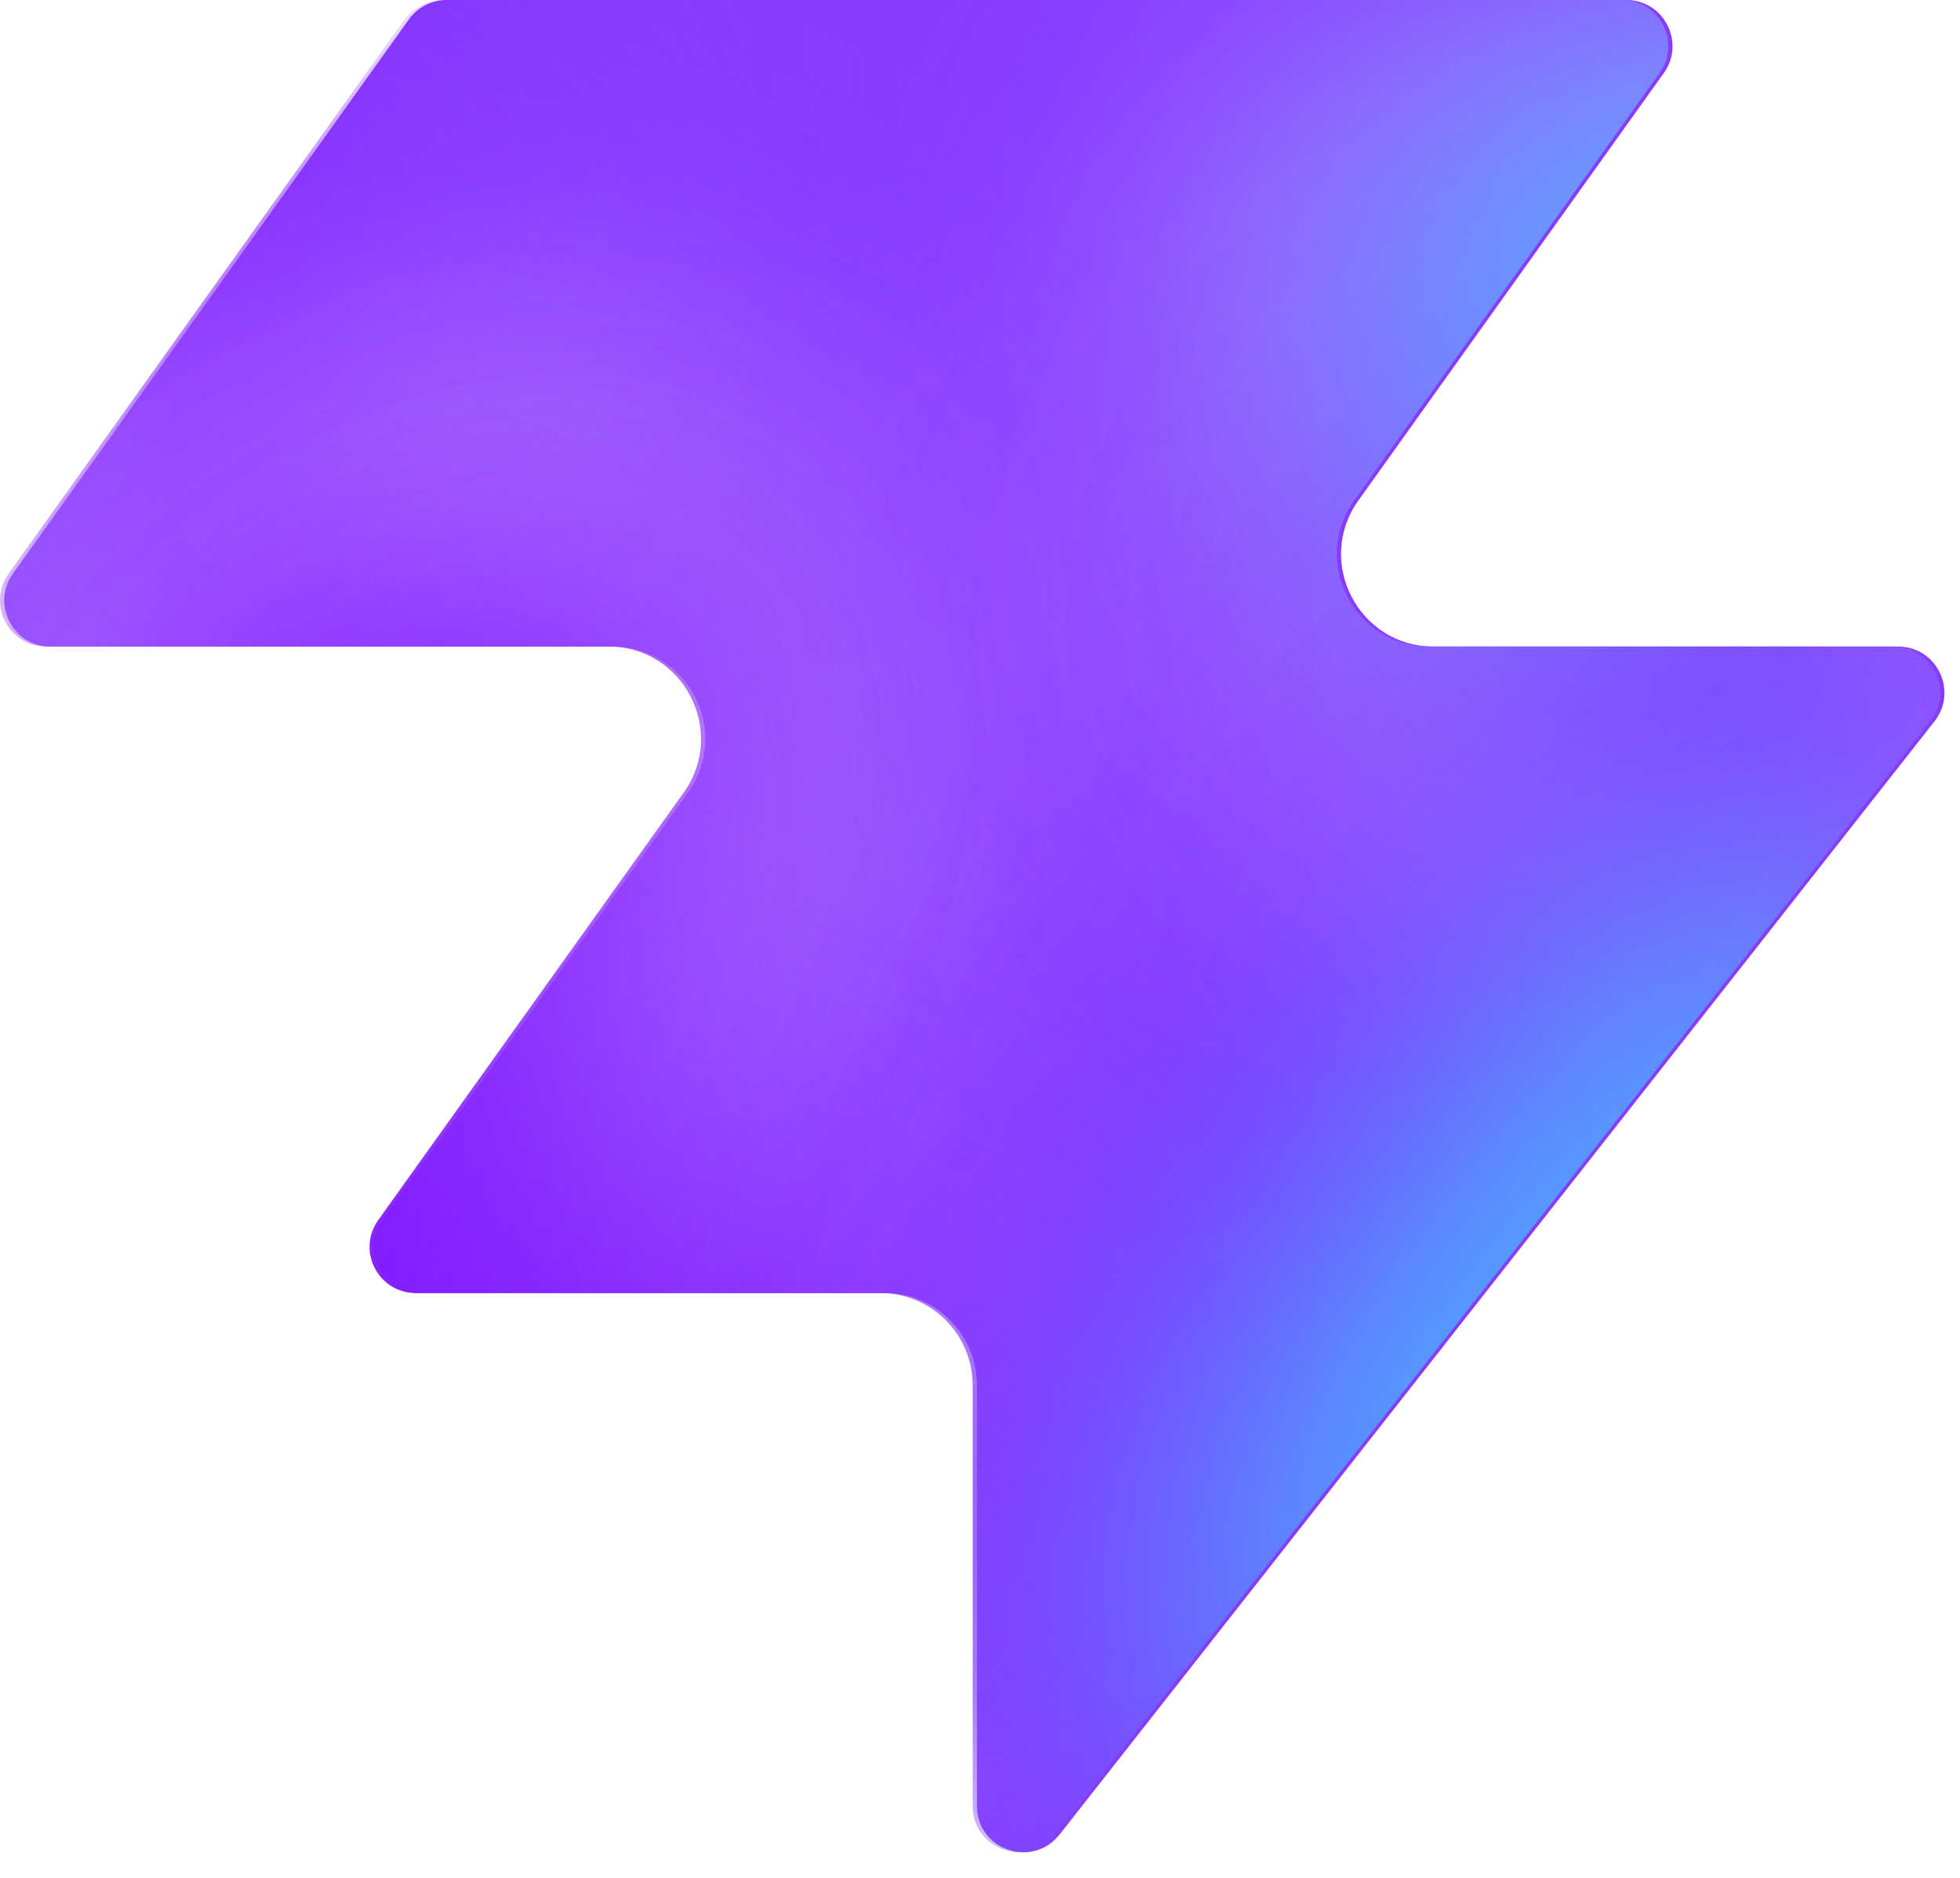
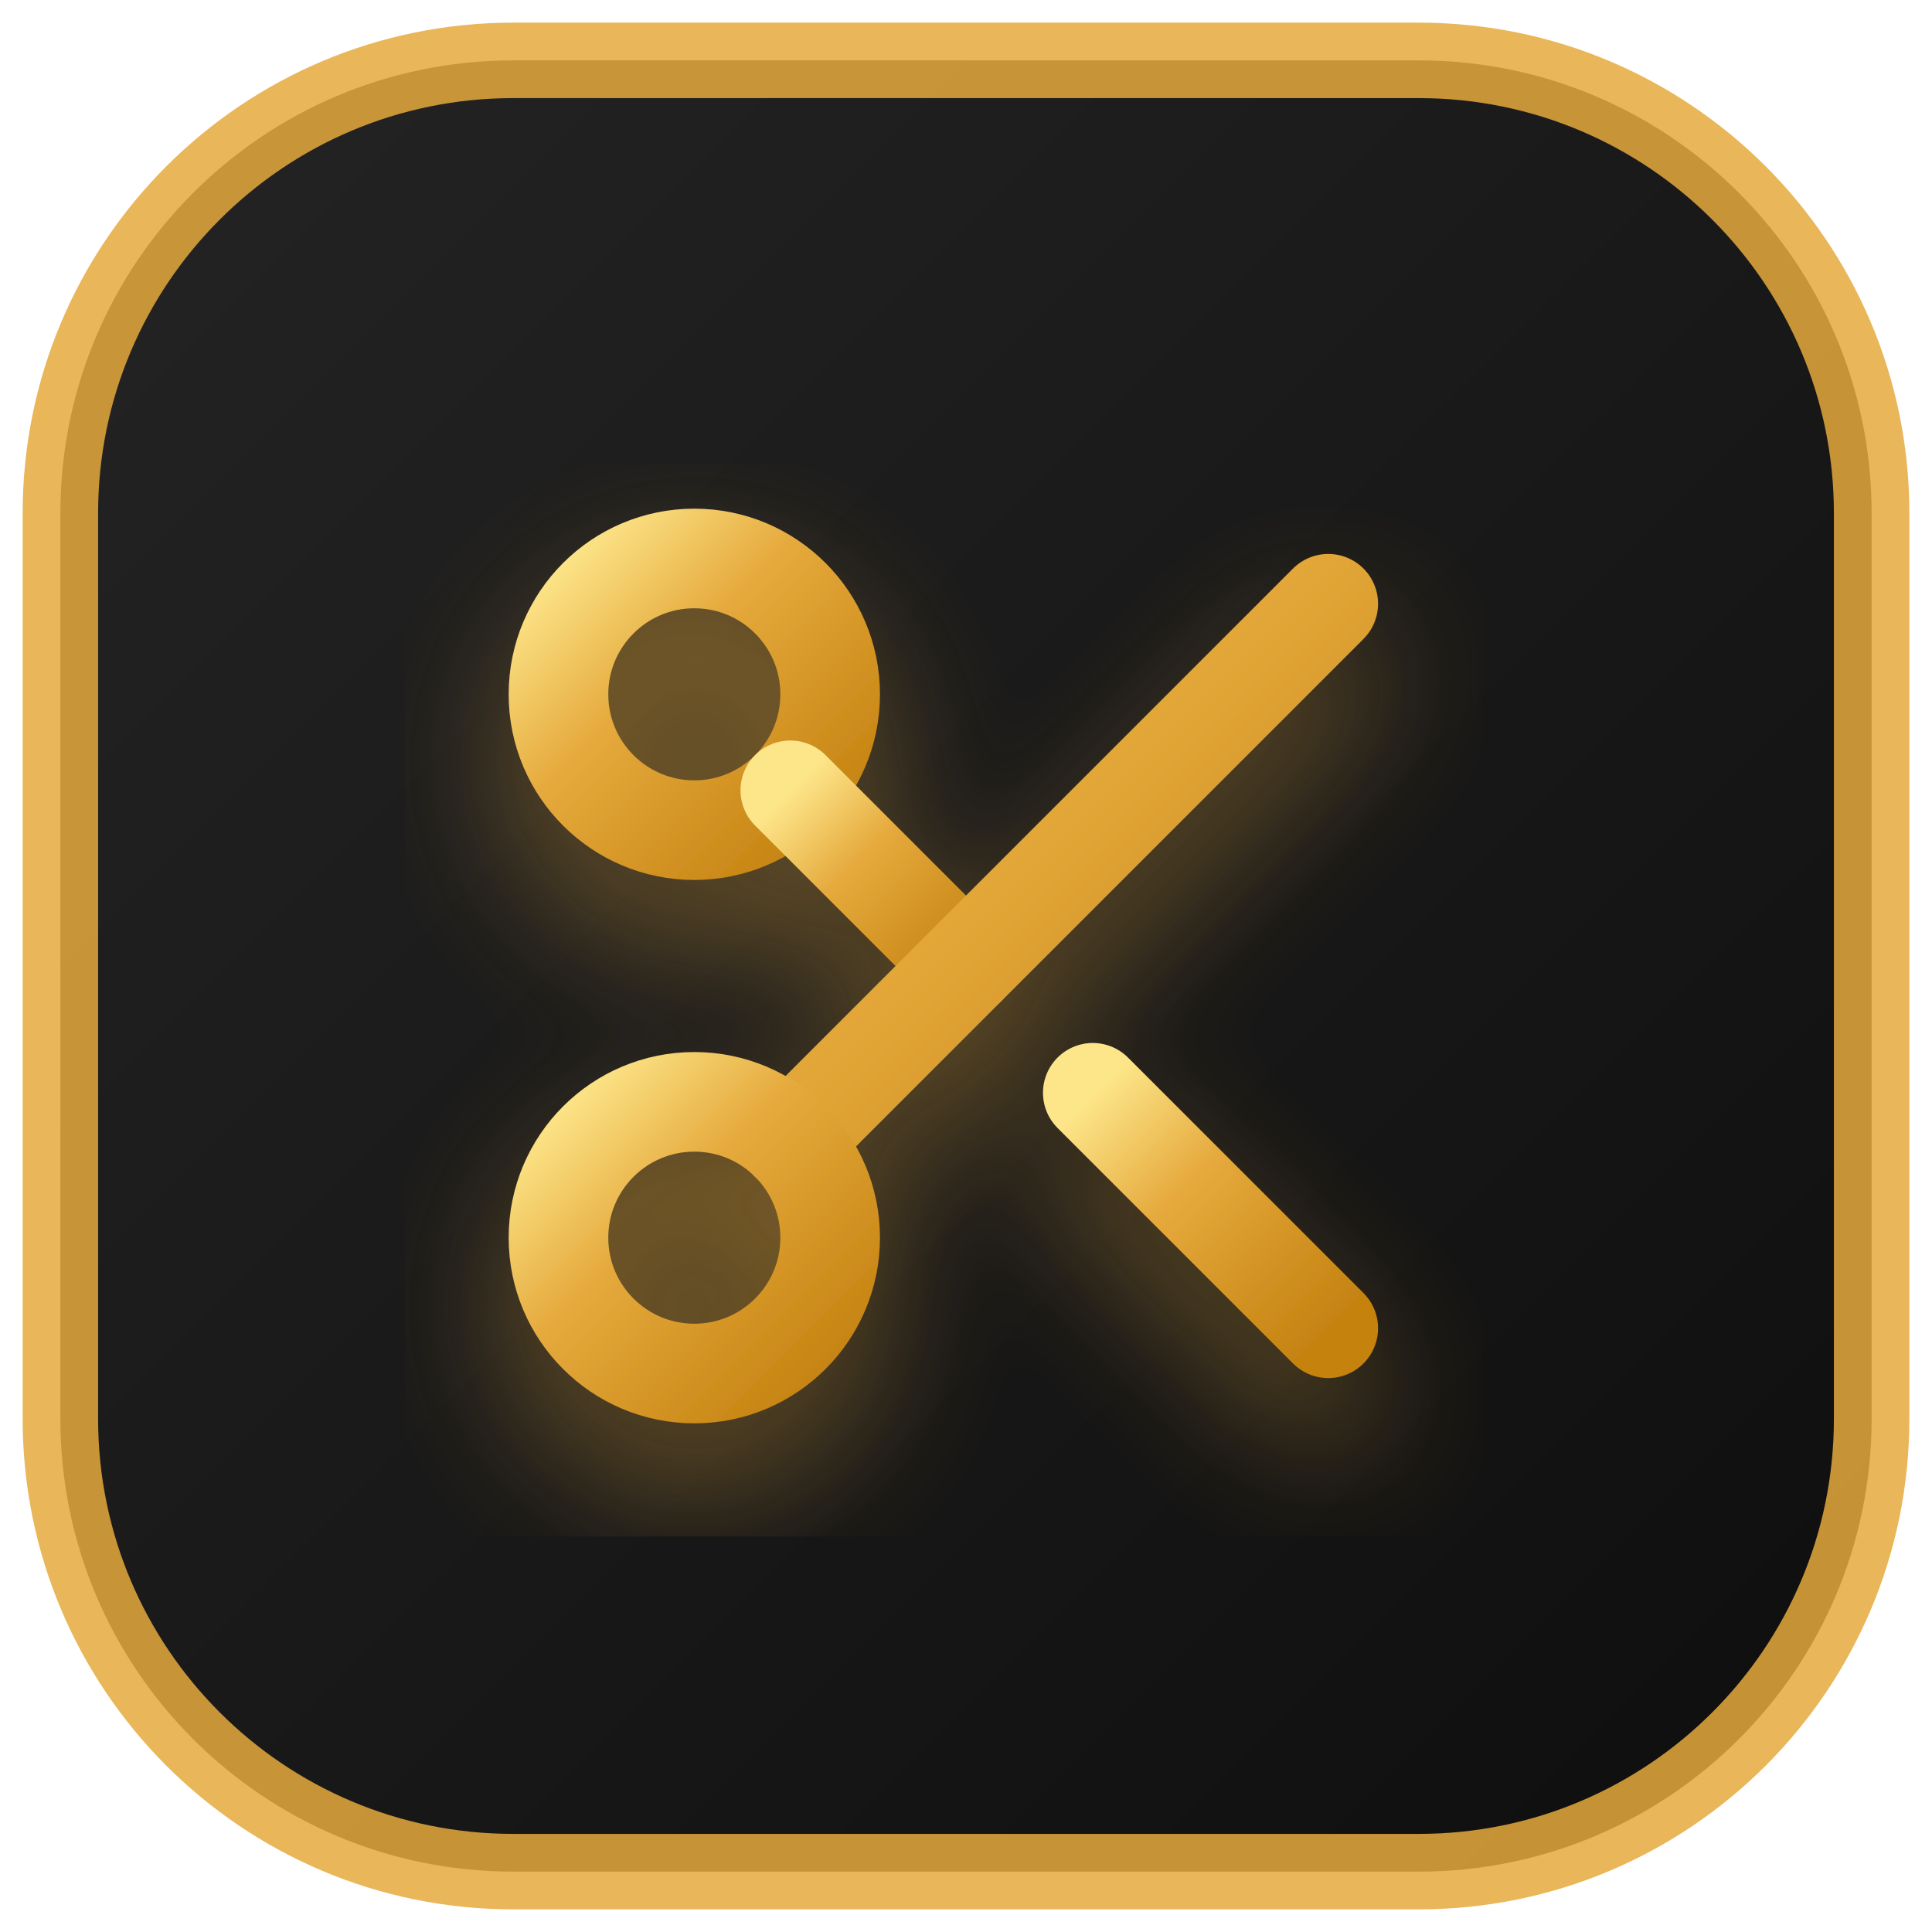
- <svg xmlns="http://www.w3.org/2000/svg" width="48" height="46" fill="none" viewBox="0 0 48 46">
-   <path fill="#863bff" d="M25.946 44.938c-.664.845-2.021.375-2.021-.698V33.937a2.26 2.26 0 0 0-2.262-2.262H10.287c-.92 0-1.456-1.04-.92-1.788l7.48-10.471c1.07-1.497 0-3.578-1.842-3.578H1.237c-.92 0-1.456-1.04-.92-1.788L10.013.474c.214-.297.556-.474.92-.474h28.894c.92 0 1.456 1.04.92 1.788l-7.48 10.471c-1.07 1.498 0 3.579 1.842 3.579h11.377c.943 0 1.473 1.088.89 1.83L25.947 44.94z" style="fill:#863bff;fill:color(display-p3 .525 .23 1);fill-opacity:1" />
-   <mask id="a" width="48" height="46" x="0" y="0" maskUnits="userSpaceOnUse" style="mask-type:alpha">
-     <path fill="#000" d="M25.842 44.938c-.664.844-2.021.375-2.021-.698V33.937a2.26 2.26 0 0 0-2.262-2.262H10.183c-.92 0-1.456-1.04-.92-1.788l7.48-10.471c1.07-1.498 0-3.579-1.842-3.579H1.133c-.92 0-1.456-1.04-.92-1.787L9.91.473c.214-.297.556-.474.92-.474h28.894c.92 0 1.456 1.04.92 1.788l-7.48 10.471c-1.07 1.498 0 3.578 1.842 3.578h11.377c.943 0 1.473 1.088.89 1.832L25.843 44.94z" style="fill:#000;fill-opacity:1" />
-   </mask>
-   <g mask="url(#a)">
-     <g filter="url(#b)">
-       <ellipse cx="5.508" cy="14.704" fill="#ede6ff" rx="5.508" ry="14.704" style="fill:#ede6ff;fill:color(display-p3 .927 .903 1);fill-opacity:1" transform="matrix(.00324 1 1 -.00324 -4.47 31.516)" />
-     </g>
-     <g filter="url(#c)">
-       <ellipse cx="10.399" cy="29.851" fill="#ede6ff" rx="10.399" ry="29.851" style="fill:#ede6ff;fill:color(display-p3 .927 .903 1);fill-opacity:1" transform="matrix(.00324 1 1 -.00324 -39.328 7.883)" />
-     </g>
-     <g filter="url(#d)">
-       <ellipse cx="5.508" cy="30.487" fill="#7e14ff" rx="5.508" ry="30.487" style="fill:#7e14ff;fill:color(display-p3 .492 .077 1);fill-opacity:1" transform="rotate(89.814 -25.913 -14.639)scale(1 -1)" />
-     </g>
-     <g filter="url(#e)">
-       <ellipse cx="5.508" cy="30.599" fill="#7e14ff" rx="5.508" ry="30.599" style="fill:#7e14ff;fill:color(display-p3 .492 .077 1);fill-opacity:1" transform="rotate(89.814 -32.644 -3.334)scale(1 -1)" />
-     </g>
-     <g filter="url(#f)">
-       <ellipse cx="5.508" cy="30.599" fill="#7e14ff" rx="5.508" ry="30.599" style="fill:#7e14ff;fill:color(display-p3 .492 .077 1);fill-opacity:1" transform="matrix(.00324 1 1 -.00324 -34.34 30.47)" />
-     </g>
-     <g filter="url(#g)">
-       <ellipse cx="14.072" cy="22.078" fill="#ede6ff" rx="14.072" ry="22.078" style="fill:#ede6ff;fill:color(display-p3 .927 .903 1);fill-opacity:1" transform="rotate(93.35 24.506 48.493)scale(-1 1)" />
-     </g>
-     <g filter="url(#h)">
-       <ellipse cx="3.47" cy="21.501" fill="#7e14ff" rx="3.47" ry="21.501" style="fill:#7e14ff;fill:color(display-p3 .492 .077 1);fill-opacity:1" transform="rotate(89.009 28.708 47.59)scale(-1 1)" />
-     </g>
-     <g filter="url(#i)">
-       <ellipse cx="3.47" cy="21.501" fill="#7e14ff" rx="3.47" ry="21.501" style="fill:#7e14ff;fill:color(display-p3 .492 .077 1);fill-opacity:1" transform="rotate(89.009 28.708 47.59)scale(-1 1)" />
-     </g>
-     <g filter="url(#j)">
-       <ellipse cx=".387" cy="8.972" fill="#7e14ff" rx="4.407" ry="29.108" style="fill:#7e14ff;fill:color(display-p3 .492 .077 1);fill-opacity:1" transform="rotate(39.51 .387 8.972)" />
-     </g>
-     <g filter="url(#k)">
-       <ellipse cx="47.523" cy="-6.092" fill="#7e14ff" rx="4.407" ry="29.108" style="fill:#7e14ff;fill:color(display-p3 .492 .077 1);fill-opacity:1" transform="rotate(37.892 47.523 -6.092)" />
-     </g>
-     <g filter="url(#l)">
-       <ellipse cx="41.412" cy="6.333" fill="#47bfff" rx="5.971" ry="9.665" style="fill:#47bfff;fill:color(display-p3 .28 .748 1);fill-opacity:1" transform="rotate(37.892 41.412 6.333)" />
-     </g>
-     <g filter="url(#m)">
-       <ellipse cx="-1.879" cy="38.332" fill="#7e14ff" rx="4.407" ry="29.108" style="fill:#7e14ff;fill:color(display-p3 .492 .077 1);fill-opacity:1" transform="rotate(37.892 -1.88 38.332)" />
-     </g>
-     <g filter="url(#n)">
-       <ellipse cx="-1.879" cy="38.332" fill="#7e14ff" rx="4.407" ry="29.108" style="fill:#7e14ff;fill:color(display-p3 .492 .077 1);fill-opacity:1" transform="rotate(37.892 -1.88 38.332)" />
-     </g>
-     <g filter="url(#o)">
-       <ellipse cx="35.651" cy="29.907" fill="#7e14ff" rx="4.407" ry="29.108" style="fill:#7e14ff;fill:color(display-p3 .492 .077 1);fill-opacity:1" transform="rotate(37.892 35.651 29.907)" />
-     </g>
-     <g filter="url(#p)">
-       <ellipse cx="38.418" cy="32.4" fill="#47bfff" rx="5.971" ry="15.297" style="fill:#47bfff;fill:color(display-p3 .28 .748 1);fill-opacity:1" transform="rotate(37.892 38.418 32.4)" />
-     </g>
-   </g>
+ <svg xmlns="http://www.w3.org/2000/svg" viewBox="0 0 64 64" width="64" height="64">
  <defs>
-     <filter id="b" width="60.045" height="41.654" x="-19.77" y="16.149" color-interpolation-filters="sRGB" filterUnits="userSpaceOnUse">
-       <feFlood flood-opacity="0" result="BackgroundImageFix" />
-       <feBlend in="SourceGraphic" in2="BackgroundImageFix" result="shape" />
-       <feGaussianBlur result="effect1_foregroundBlur_2002_17158" stdDeviation="7.659" />
-     </filter>
-     <filter id="c" width="90.34" height="51.437" x="-54.613" y="-7.533" color-interpolation-filters="sRGB" filterUnits="userSpaceOnUse">
-       <feFlood flood-opacity="0" result="BackgroundImageFix" />
-       <feBlend in="SourceGraphic" in2="BackgroundImageFix" result="shape" />
-       <feGaussianBlur result="effect1_foregroundBlur_2002_17158" stdDeviation="7.659" />
-     </filter>
-     <filter id="d" width="79.355" height="29.4" x="-49.64" y="2.03" color-interpolation-filters="sRGB" filterUnits="userSpaceOnUse">
-       <feFlood flood-opacity="0" result="BackgroundImageFix" />
-       <feBlend in="SourceGraphic" in2="BackgroundImageFix" result="shape" />
-       <feGaussianBlur result="effect1_foregroundBlur_2002_17158" stdDeviation="4.596" />
-     </filter>
-     <filter id="e" width="79.579" height="29.4" x="-45.045" y="20.029" color-interpolation-filters="sRGB" filterUnits="userSpaceOnUse">
-       <feFlood flood-opacity="0" result="BackgroundImageFix" />
-       <feBlend in="SourceGraphic" in2="BackgroundImageFix" result="shape" />
-       <feGaussianBlur result="effect1_foregroundBlur_2002_17158" stdDeviation="4.596" />
-     </filter>
-     <filter id="f" width="79.579" height="29.4" x="-43.513" y="21.178" color-interpolation-filters="sRGB" filterUnits="userSpaceOnUse">
-       <feFlood flood-opacity="0" result="BackgroundImageFix" />
-       <feBlend in="SourceGraphic" in2="BackgroundImageFix" result="shape" />
-       <feGaussianBlur result="effect1_foregroundBlur_2002_17158" stdDeviation="4.596" />
-     </filter>
-     <filter id="g" width="74.749" height="58.852" x="15.756" y="-17.901" color-interpolation-filters="sRGB" filterUnits="userSpaceOnUse">
-       <feFlood flood-opacity="0" result="BackgroundImageFix" />
-       <feBlend in="SourceGraphic" in2="BackgroundImageFix" result="shape" />
-       <feGaussianBlur result="effect1_foregroundBlur_2002_17158" stdDeviation="7.659" />
-     </filter>
-     <filter id="h" width="61.377" height="25.362" x="23.548" y="2.284" color-interpolation-filters="sRGB" filterUnits="userSpaceOnUse">
-       <feFlood flood-opacity="0" result="BackgroundImageFix" />
-       <feBlend in="SourceGraphic" in2="BackgroundImageFix" result="shape" />
-       <feGaussianBlur result="effect1_foregroundBlur_2002_17158" stdDeviation="4.596" />
-     </filter>
-     <filter id="i" width="61.377" height="25.362" x="23.548" y="2.284" color-interpolation-filters="sRGB" filterUnits="userSpaceOnUse">
-       <feFlood flood-opacity="0" result="BackgroundImageFix" />
-       <feBlend in="SourceGraphic" in2="BackgroundImageFix" result="shape" />
-       <feGaussianBlur result="effect1_foregroundBlur_2002_17158" stdDeviation="4.596" />
-     </filter>
-     <filter id="j" width="56.045" height="63.649" x="-27.636" y="-22.853" color-interpolation-filters="sRGB" filterUnits="userSpaceOnUse">
-       <feFlood flood-opacity="0" result="BackgroundImageFix" />
-       <feBlend in="SourceGraphic" in2="BackgroundImageFix" result="shape" />
-       <feGaussianBlur result="effect1_foregroundBlur_2002_17158" stdDeviation="4.596" />
-     </filter>
-     <filter id="k" width="54.814" height="64.646" x="20.116" y="-38.415" color-interpolation-filters="sRGB" filterUnits="userSpaceOnUse">
-       <feFlood flood-opacity="0" result="BackgroundImageFix" />
-       <feBlend in="SourceGraphic" in2="BackgroundImageFix" result="shape" />
-       <feGaussianBlur result="effect1_foregroundBlur_2002_17158" stdDeviation="4.596" />
-     </filter>
-     <filter id="l" width="33.541" height="35.313" x="24.641" y="-11.323" color-interpolation-filters="sRGB" filterUnits="userSpaceOnUse">
-       <feFlood flood-opacity="0" result="BackgroundImageFix" />
-       <feBlend in="SourceGraphic" in2="BackgroundImageFix" result="shape" />
-       <feGaussianBlur result="effect1_foregroundBlur_2002_17158" stdDeviation="4.596" />
-     </filter>
-     <filter id="m" width="54.814" height="64.646" x="-29.286" y="6.009" color-interpolation-filters="sRGB" filterUnits="userSpaceOnUse">
-       <feFlood flood-opacity="0" result="BackgroundImageFix" />
-       <feBlend in="SourceGraphic" in2="BackgroundImageFix" result="shape" />
-       <feGaussianBlur result="effect1_foregroundBlur_2002_17158" stdDeviation="4.596" />
-     </filter>
-     <filter id="n" width="54.814" height="64.646" x="-29.286" y="6.009" color-interpolation-filters="sRGB" filterUnits="userSpaceOnUse">
-       <feFlood flood-opacity="0" result="BackgroundImageFix" />
-       <feBlend in="SourceGraphic" in2="BackgroundImageFix" result="shape" />
-       <feGaussianBlur result="effect1_foregroundBlur_2002_17158" stdDeviation="4.596" />
-     </filter>
-     <filter id="o" width="54.814" height="64.646" x="8.244" y="-2.416" color-interpolation-filters="sRGB" filterUnits="userSpaceOnUse">
-       <feFlood flood-opacity="0" result="BackgroundImageFix" />
-       <feBlend in="SourceGraphic" in2="BackgroundImageFix" result="shape" />
-       <feGaussianBlur result="effect1_foregroundBlur_2002_17158" stdDeviation="4.596" />
-     </filter>
-     <filter id="p" width="39.409" height="43.623" x="18.713" y="10.588" color-interpolation-filters="sRGB" filterUnits="userSpaceOnUse">
-       <feFlood flood-opacity="0" result="BackgroundImageFix" />
-       <feBlend in="SourceGraphic" in2="BackgroundImageFix" result="shape" />
-       <feGaussianBlur result="effect1_foregroundBlur_2002_17158" stdDeviation="4.596" />
+     <linearGradient id="bgGrad" x1="0%" y1="0%" x2="100%" y2="100%">
+       <stop offset="0%" stop-color="#242424" />
+       <stop offset="100%" stop-color="#0E0E0E" />
+     </linearGradient>
+     <linearGradient id="goldGrad" x1="0%" y1="0%" x2="100%" y2="100%">
+       <stop offset="0%" stop-color="#FDE68A" />
+       <stop offset="40%" stop-color="#E5A93C" />
+       <stop offset="100%" stop-color="#C58311" />
+     </linearGradient>
+     <filter id="goldGlow" x="-20%" y="-20%" width="140%" height="140%">
+       <feDropShadow dx="0" dy="1.5" stdDeviation="1.5" flood-color="#E5A93C" flood-opacity="0.4" />
    </filter>
  </defs>
+   <rect x="2" y="2" width="60" height="60" rx="15" fill="url(#bgGrad)" stroke="#E5A93C" stroke-width="2.5" stroke-opacity="0.85" />
+   <g transform="translate(14, 14) scale(1.5)" filter="url(#goldGlow)" stroke="url(#goldGrad)" stroke-width="2.2" stroke-linecap="round" stroke-linejoin="round" fill="none">
+     <circle cx="6" cy="6" r="3" fill="#E5A93C" fill-opacity="0.2" />
+     <path d="M8.12 8.12 12 12" />
+     <path d="M20 4 8.12 15.88" />
+     <circle cx="6" cy="18" r="3" fill="#E5A93C" fill-opacity="0.2" />
+     <path d="M14.8 14.8 20 20" />
+   </g>
</svg>
